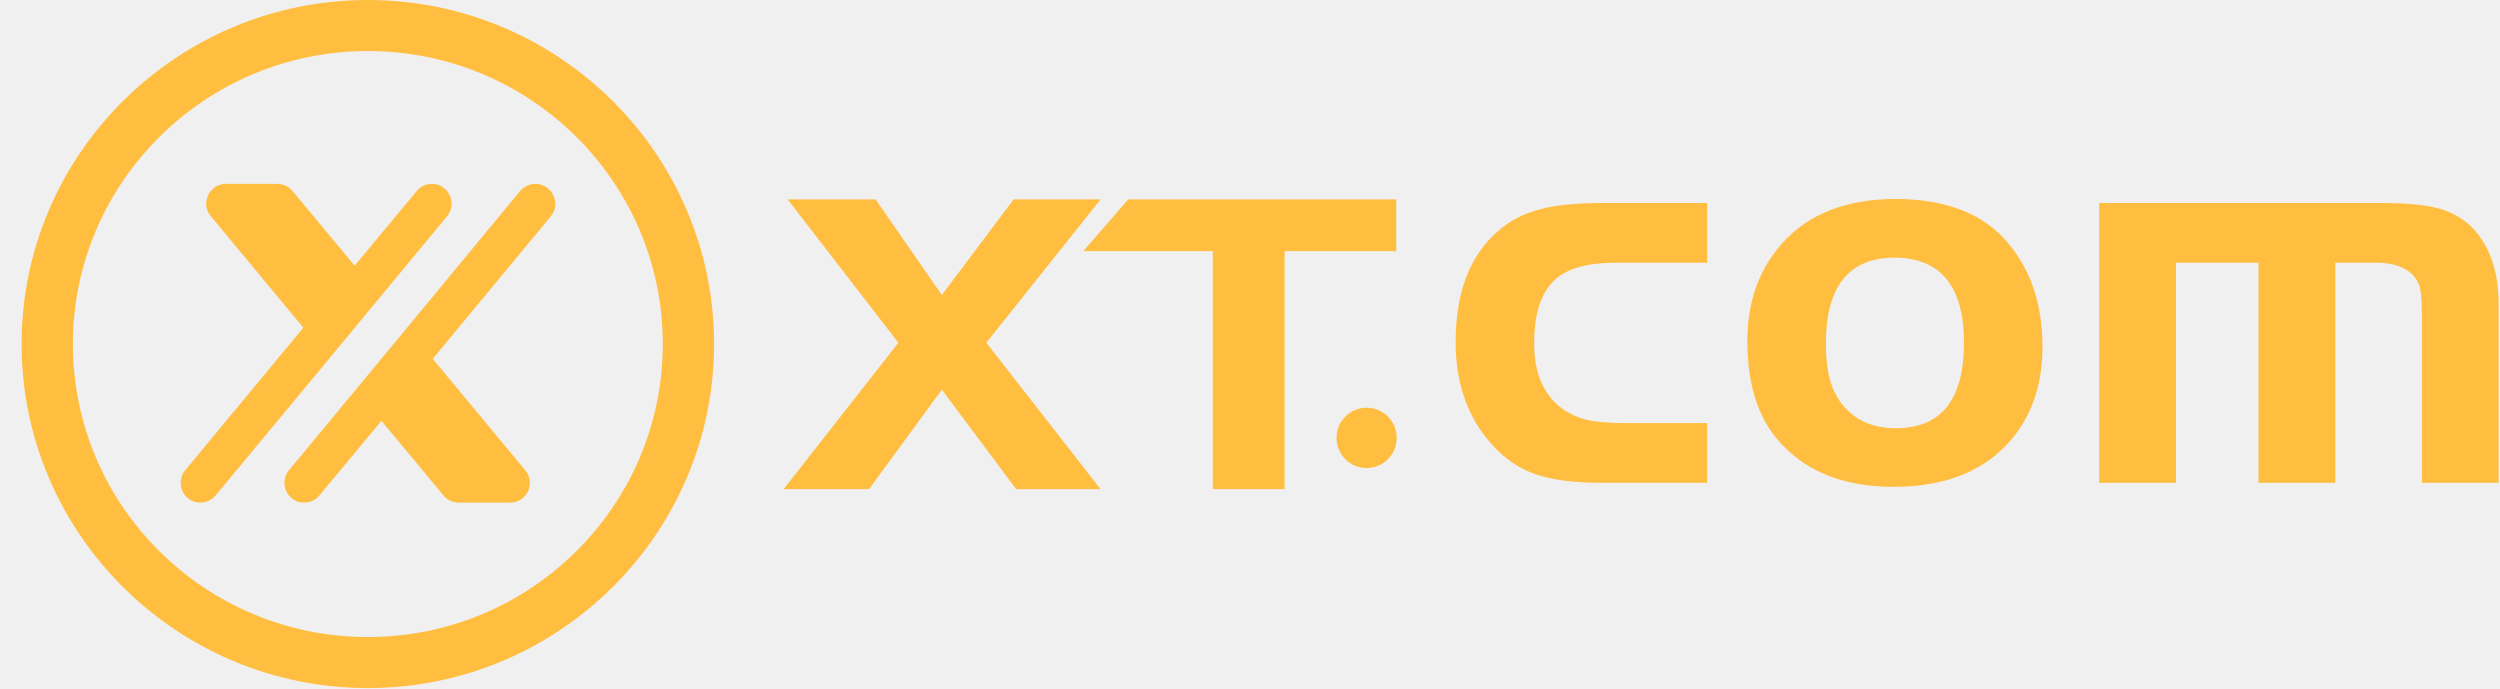
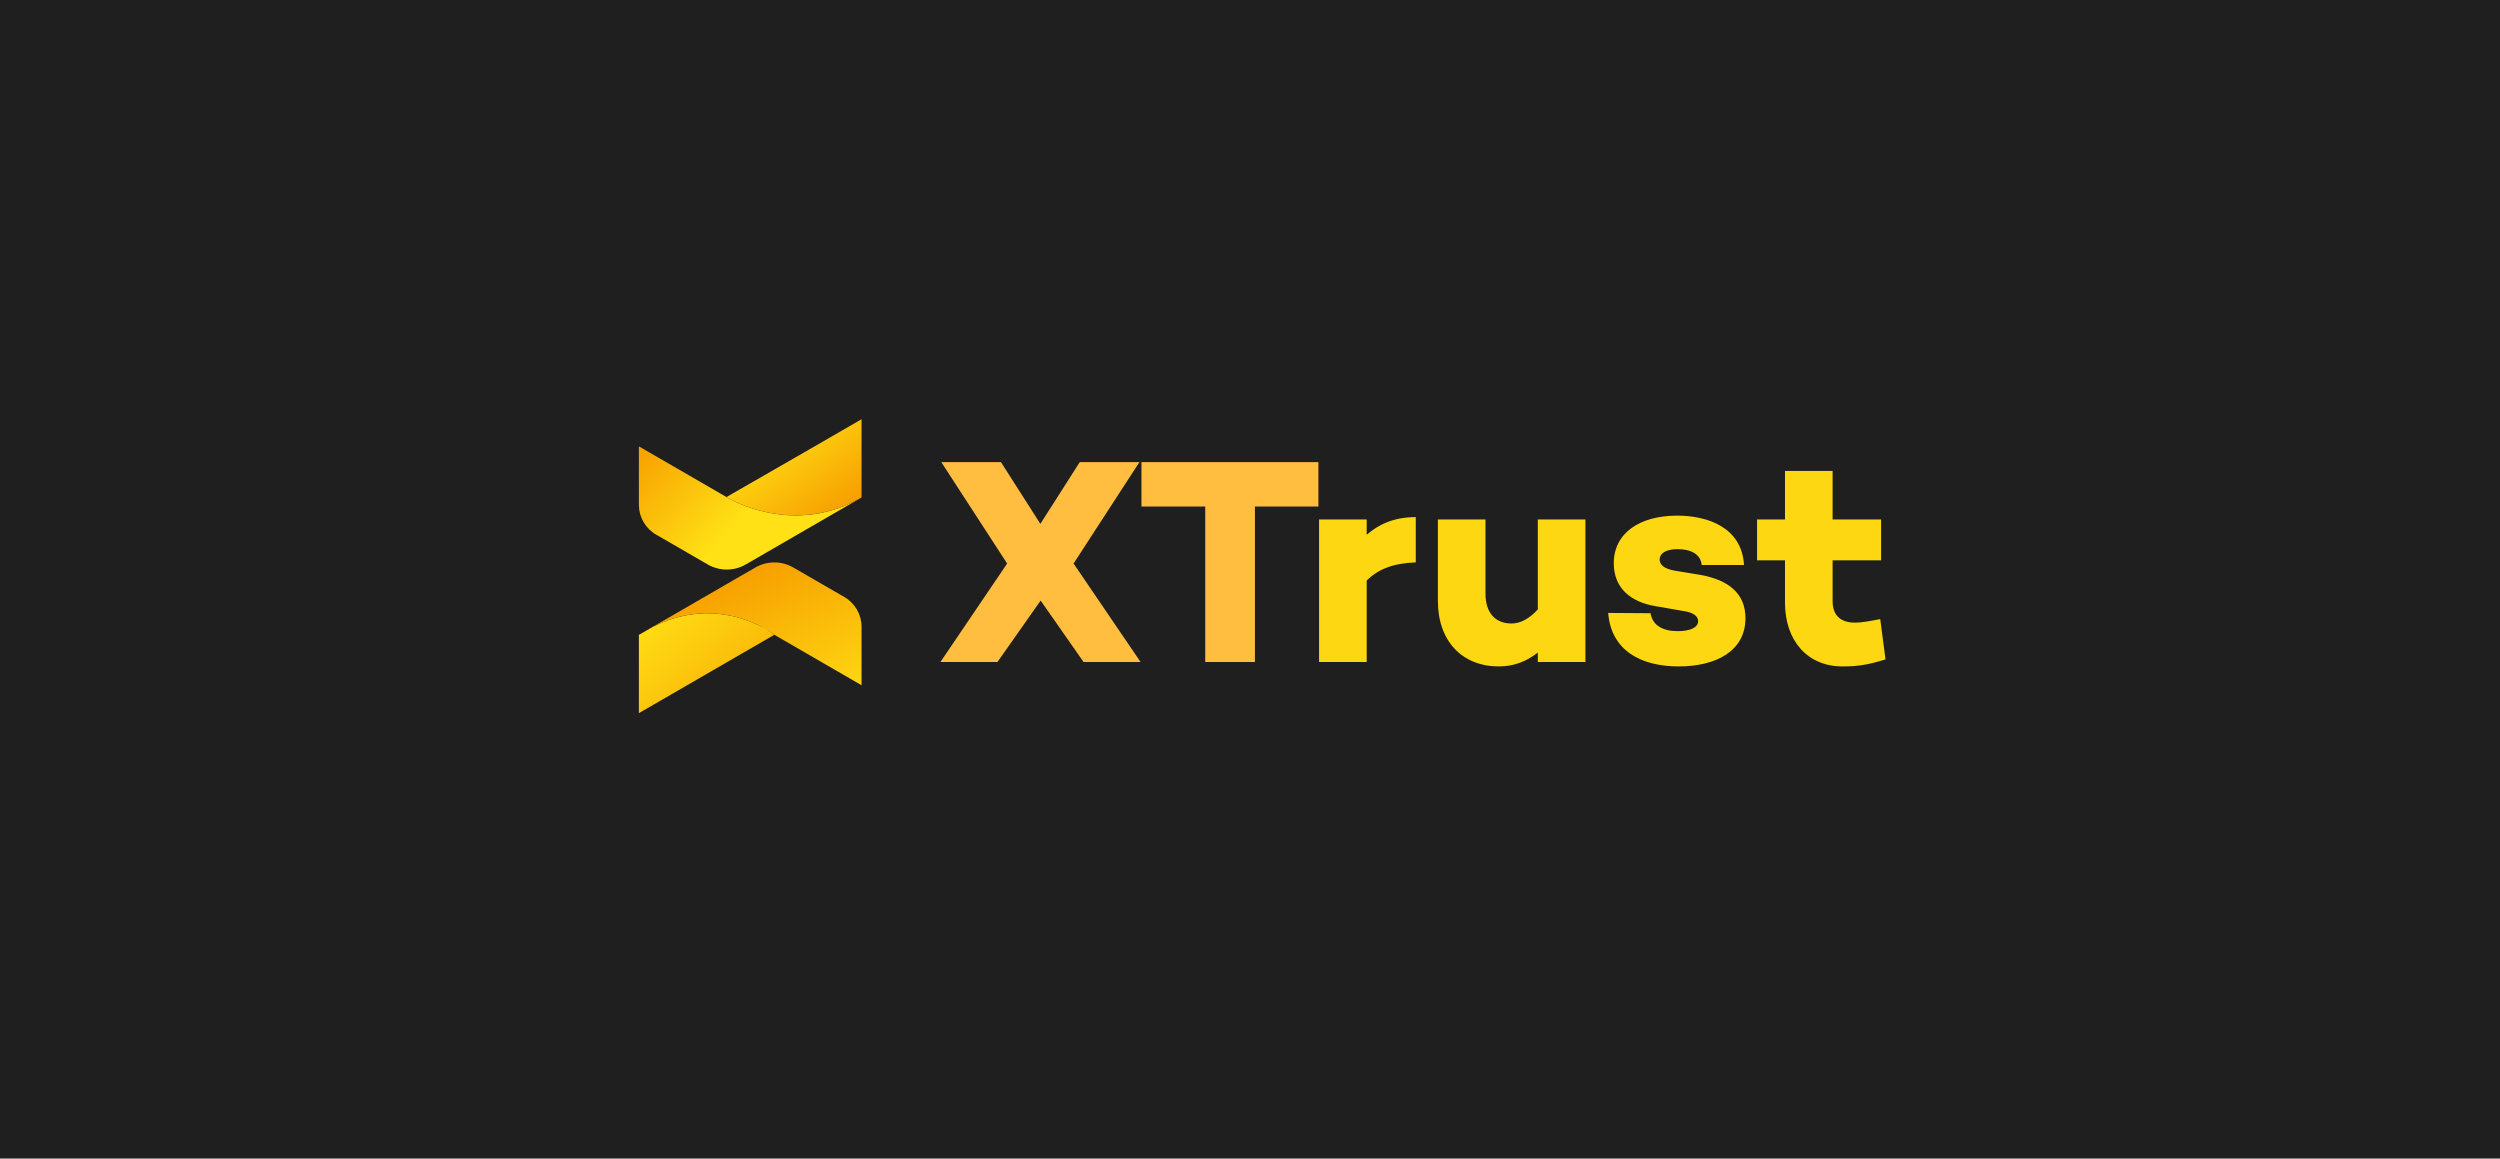
- <svg xmlns="http://www.w3.org/2000/svg" width="109px" height="30px" viewBox="0 0 109 30" version="1.1">
-   <g id="投票上币" stroke="none" stroke-width="1" fill="none" fill-rule="evenodd">
-     <g id="币种上线--上币弹窗" transform="translate(-116, -442)" fill="#FFBE40">
-       <g id="logo" transform="translate(116.9416, 442)">
-         <path d="M15.096,2.225 C8.014,2.225 2.237,7.95 2.237,15 C2.237,22.05 7.997,27.775 15.096,27.775 C22.195,27.775 27.956,22.05 27.956,15 C27.956,7.95 22.195,2.225 15.096,2.225 M15.096,30 C6.777,30 0,23.273 0,15 C0,6.727 6.777,0 15.096,0 C23.415,0 30.192,6.727 30.192,15 C30.192,23.273 23.415,30 15.096,30" id="Fill-1" />
-         <path d="M15.638,12.945 L18.552,9.428 C19.01,8.868 18.62,8.018 17.892,8.018 C17.637,8.018 17.383,8.137 17.231,8.324 L14.52,11.586 L11.809,8.324 C11.64,8.12 11.403,8.018 11.148,8.018 L8.912,8.018 C8.183,8.018 7.777,8.868 8.251,9.428 L12.284,14.287 L7.133,20.504 C6.675,21.065 7.065,21.914 7.794,21.914 C8.048,21.914 8.302,21.795 8.455,21.608 L13.402,15.646 L15.638,12.945 Z" id="Fill-3" />
-         <path d="M22.399,8.018 C22.144,8.018 21.89,8.137 21.738,8.324 L16.808,14.287 L14.571,16.987 L11.657,20.504 C11.199,21.065 11.589,21.914 12.318,21.914 C12.572,21.914 12.826,21.795 12.978,21.608 L15.689,18.347 L18.4,21.608 C18.569,21.812 18.807,21.914 19.061,21.914 L21.297,21.914 C22.026,21.914 22.432,21.065 21.958,20.504 L17.926,15.645 L23.076,9.428 C23.534,8.868 23.127,8.018 22.399,8.018" id="Fill-5" />
-         <path d="M57.331,19.091 C57.331,18.365 57.919,17.776 58.643,17.776 C59.368,17.776 59.955,18.365 59.955,19.091 C59.955,19.818 59.368,20.406 58.643,20.406 C57.919,20.406 57.331,19.818 57.331,19.091" id="Fill-7" />
-         <path d="M73.493,8.85 L73.493,11.455 L69.495,11.455 C68.146,11.455 67.213,11.756 66.697,12.357 C66.197,12.925 65.947,13.794 65.947,14.963 C65.947,16.265 66.355,17.218 67.171,17.819 C67.504,18.053 67.867,18.215 68.258,18.307 C68.65,18.4 69.195,18.445 69.895,18.445 L73.493,18.445 L73.493,21.051 L68.92,21.051 C67.687,21.051 66.713,20.925 65.997,20.675 C65.28,20.424 64.648,19.99 64.098,19.372 C63.048,18.204 62.524,16.716 62.524,14.913 C62.524,12.742 63.148,11.121 64.398,10.052 C64.897,9.618 65.497,9.309 66.197,9.125 C66.896,8.942 67.804,8.85 68.92,8.85 L73.493,8.85 Z" id="Fill-9" />
-         <path d="M81.689,11.23 C79.673,11.23 78.666,12.482 78.666,14.988 C78.666,16.007 78.832,16.783 79.165,17.318 C79.715,18.22 80.564,18.671 81.714,18.671 C83.696,18.671 84.687,17.427 84.687,14.938 C84.687,12.499 83.688,11.263 81.689,11.23 M81.664,8.674 C83.913,8.674 85.57,9.326 86.636,10.628 C87.619,11.815 88.111,13.309 88.111,15.113 C88.111,17.017 87.494,18.537 86.262,19.673 C85.128,20.708 83.579,21.226 81.614,21.226 C79.581,21.226 77.991,20.641 76.841,19.472 C75.775,18.42 75.242,16.884 75.242,14.862 C75.242,13.159 75.75,11.74 76.766,10.604 C77.899,9.334 79.531,8.691 81.664,8.674" id="Fill-11" />
-         <path d="M90.584,8.85 L102.877,8.85 C103.993,8.85 104.843,8.933 105.426,9.1 C106.009,9.267 106.501,9.56 106.901,9.977 C107.633,10.779 108,11.881 108,13.284 L108,21.051 L104.652,21.051 L104.652,13.81 C104.652,13.226 104.626,12.817 104.577,12.583 C104.527,12.349 104.41,12.14 104.227,11.956 C103.877,11.622 103.352,11.455 102.653,11.455 L100.878,11.455 L100.878,21.051 L97.53,21.051 L97.53,11.455 L93.932,11.455 L93.932,21.051 L90.584,21.051 L90.584,8.85 Z" id="Fill-13" />
-         <polygon id="Fill-15" points="38.227 14.944 33.401 8.695 37.235 8.695 40.123 12.861 43.252 8.695 47.043 8.695 42.062 14.944 47.043 21.326 43.362 21.326 40.123 16.989 36.949 21.326 33.225 21.326" />
-         <polygon id="Fill-17" points="51.935 10.948 46.29 10.948 48.248 8.695 59.935 8.695 59.935 10.948 55.065 10.948 55.065 21.326 51.935 21.326" />
-       </g>
-     </g>
+ <svg xmlns="http://www.w3.org/2000/svg" width="328" height="152" viewBox="0 0 328 152" fill="none">
+   <rect width="328" height="152" fill="#1F1F1F" />
+   <g clip-path="url(#clip0_362_6339)">
+     <path d="M113.036 65.268L104.224 70.367L100.619 72.453L99.917 72.859L97.846 74.056C96.302 74.949 94.397 74.949 92.854 74.056L86.476 70.367L86.074 70.134C84.679 69.327 83.821 67.841 83.821 66.234V58.562L95.35 65.233C95.35 65.233 95.35 65.233 95.351 65.233L95.354 65.235L95.356 65.236C95.38 65.252 95.484 65.315 95.659 65.412C95.66 65.412 95.66 65.412 95.661 65.413C97.269 66.3 104.891 69.988 113.036 65.268Z" fill="url(#paint0_linear_362_6339)" />
+     <path d="M101.592 83.283L90.885 89.478L83.821 93.565V83.297L85.645 82.242C91.379 79.331 96.318 80.583 99.124 81.855L100.474 82.463L101.592 83.283L101.592 83.283Z" fill="url(#paint1_linear_362_6339)" />
+     <path d="M113.036 55V65.267C104.891 69.987 97.269 66.299 95.66 65.412L95.659 65.411L95.293 65.23L95.291 65.229L95.287 65.227L95.287 65.227L107.082 58.445L113.036 55Z" fill="url(#paint2_linear_362_6339)" />
+     <path d="M113.036 82.232V89.904L101.592 83.283L101.592 83.283C101.564 83.261 100.667 82.555 99.124 81.855C96.319 80.582 91.379 79.33 85.645 82.241L92.719 78.149L96.324 76.064L96.992 75.677L99.097 74.46C100.64 73.567 102.545 73.567 104.088 74.46L110.466 78.149L110.783 78.332C112.178 79.139 113.036 80.625 113.036 82.232Z" fill="url(#paint3_linear_362_6339)" />
  </g>
+   <path d="M142.164 86.856L136.533 78.796L130.864 86.856H123.383L132.137 73.937L123.498 60.632H131.327L136.495 68.731L141.662 60.632H149.491L140.852 73.937L149.645 86.856H142.164ZM172.975 66.456H164.645V86.856H158.127V66.456H149.759V60.632H172.975V66.456Z" fill="#FFBE40" />
+   <path d="M185.75 67.844V73.783C182.703 73.899 180.775 74.709 179.31 76.174V86.856H173.062V68.153H179.31V70.158C180.968 68.731 182.973 67.844 185.75 67.844ZM208.008 68.153V86.856H201.761V85.622C200.257 86.779 198.637 87.435 196.631 87.435C191.888 87.435 188.649 84.157 188.649 78.835V68.153H194.896V77.871C194.896 80.532 196.284 81.804 198.328 81.804C199.485 81.804 200.681 81.149 201.761 79.953V68.153H208.008ZM210.995 80.416L216.548 80.455C216.818 82.074 218.168 82.807 220.135 82.807C221.793 82.807 222.796 82.306 222.796 81.496C222.796 80.879 222.217 80.378 220.983 80.185L217.204 79.529C213.964 78.989 211.727 77.177 211.727 73.899C211.727 69.965 215.083 67.651 220.057 67.651C224.03 67.651 228.542 69.194 228.812 74.13H223.258C223.143 72.703 221.831 72.047 220.096 72.047C218.476 72.047 217.744 72.665 217.744 73.397C217.744 74.014 218.206 74.593 219.672 74.863L223.181 75.441C226.691 76.097 229.005 77.794 229.005 81.11C229.005 85.43 225.109 87.435 220.25 87.435C215.353 87.435 211.38 85.391 210.995 80.416ZM246.686 81.226L247.38 86.509C244.95 87.281 243.562 87.435 241.711 87.435C237.199 87.435 234.191 84.118 234.191 79.066V73.513H230.527V68.153H234.191V61.789H240.438V68.153H246.802V73.513H240.438V78.874C240.438 80.763 241.518 81.689 243.369 81.689C244.256 81.689 245.298 81.496 246.686 81.226Z" fill="#FDD711" />
+   <defs>
+     <linearGradient id="paint0_linear_362_6339" x1="79.876" y1="63.035" x2="91.678" y2="74.065" gradientUnits="userSpaceOnUse">
+       <stop stop-color="#F7A000" />
+       <stop offset="1" stop-color="#FFE115" />
+     </linearGradient>
+     <linearGradient id="paint1_linear_362_6339" x1="110.261" y1="89.767" x2="94.576" y2="71.487" gradientUnits="userSpaceOnUse">
+       <stop stop-color="#F7A000" />
+       <stop offset="1" stop-color="#FFE115" />
+     </linearGradient>
+     <linearGradient id="paint2_linear_362_6339" x1="111.311" y1="66.01" x2="102.459" y2="54.537" gradientUnits="userSpaceOnUse">
+       <stop stop-color="#F7A000" />
+       <stop offset="1" stop-color="#FFE115" />
+     </linearGradient>
+     <linearGradient id="paint3_linear_362_6339" x1="90.54" y1="78.227" x2="99.866" y2="99.882" gradientUnits="userSpaceOnUse">
+       <stop stop-color="#F7A000" />
+       <stop offset="1" stop-color="#FFE115" />
+     </linearGradient>
+     <clipPath id="clip0_362_6339">
+       <rect width="38.565" height="38.565" fill="white" transform="translate(79 55)" />
+     </clipPath>
+   </defs>
</svg>
